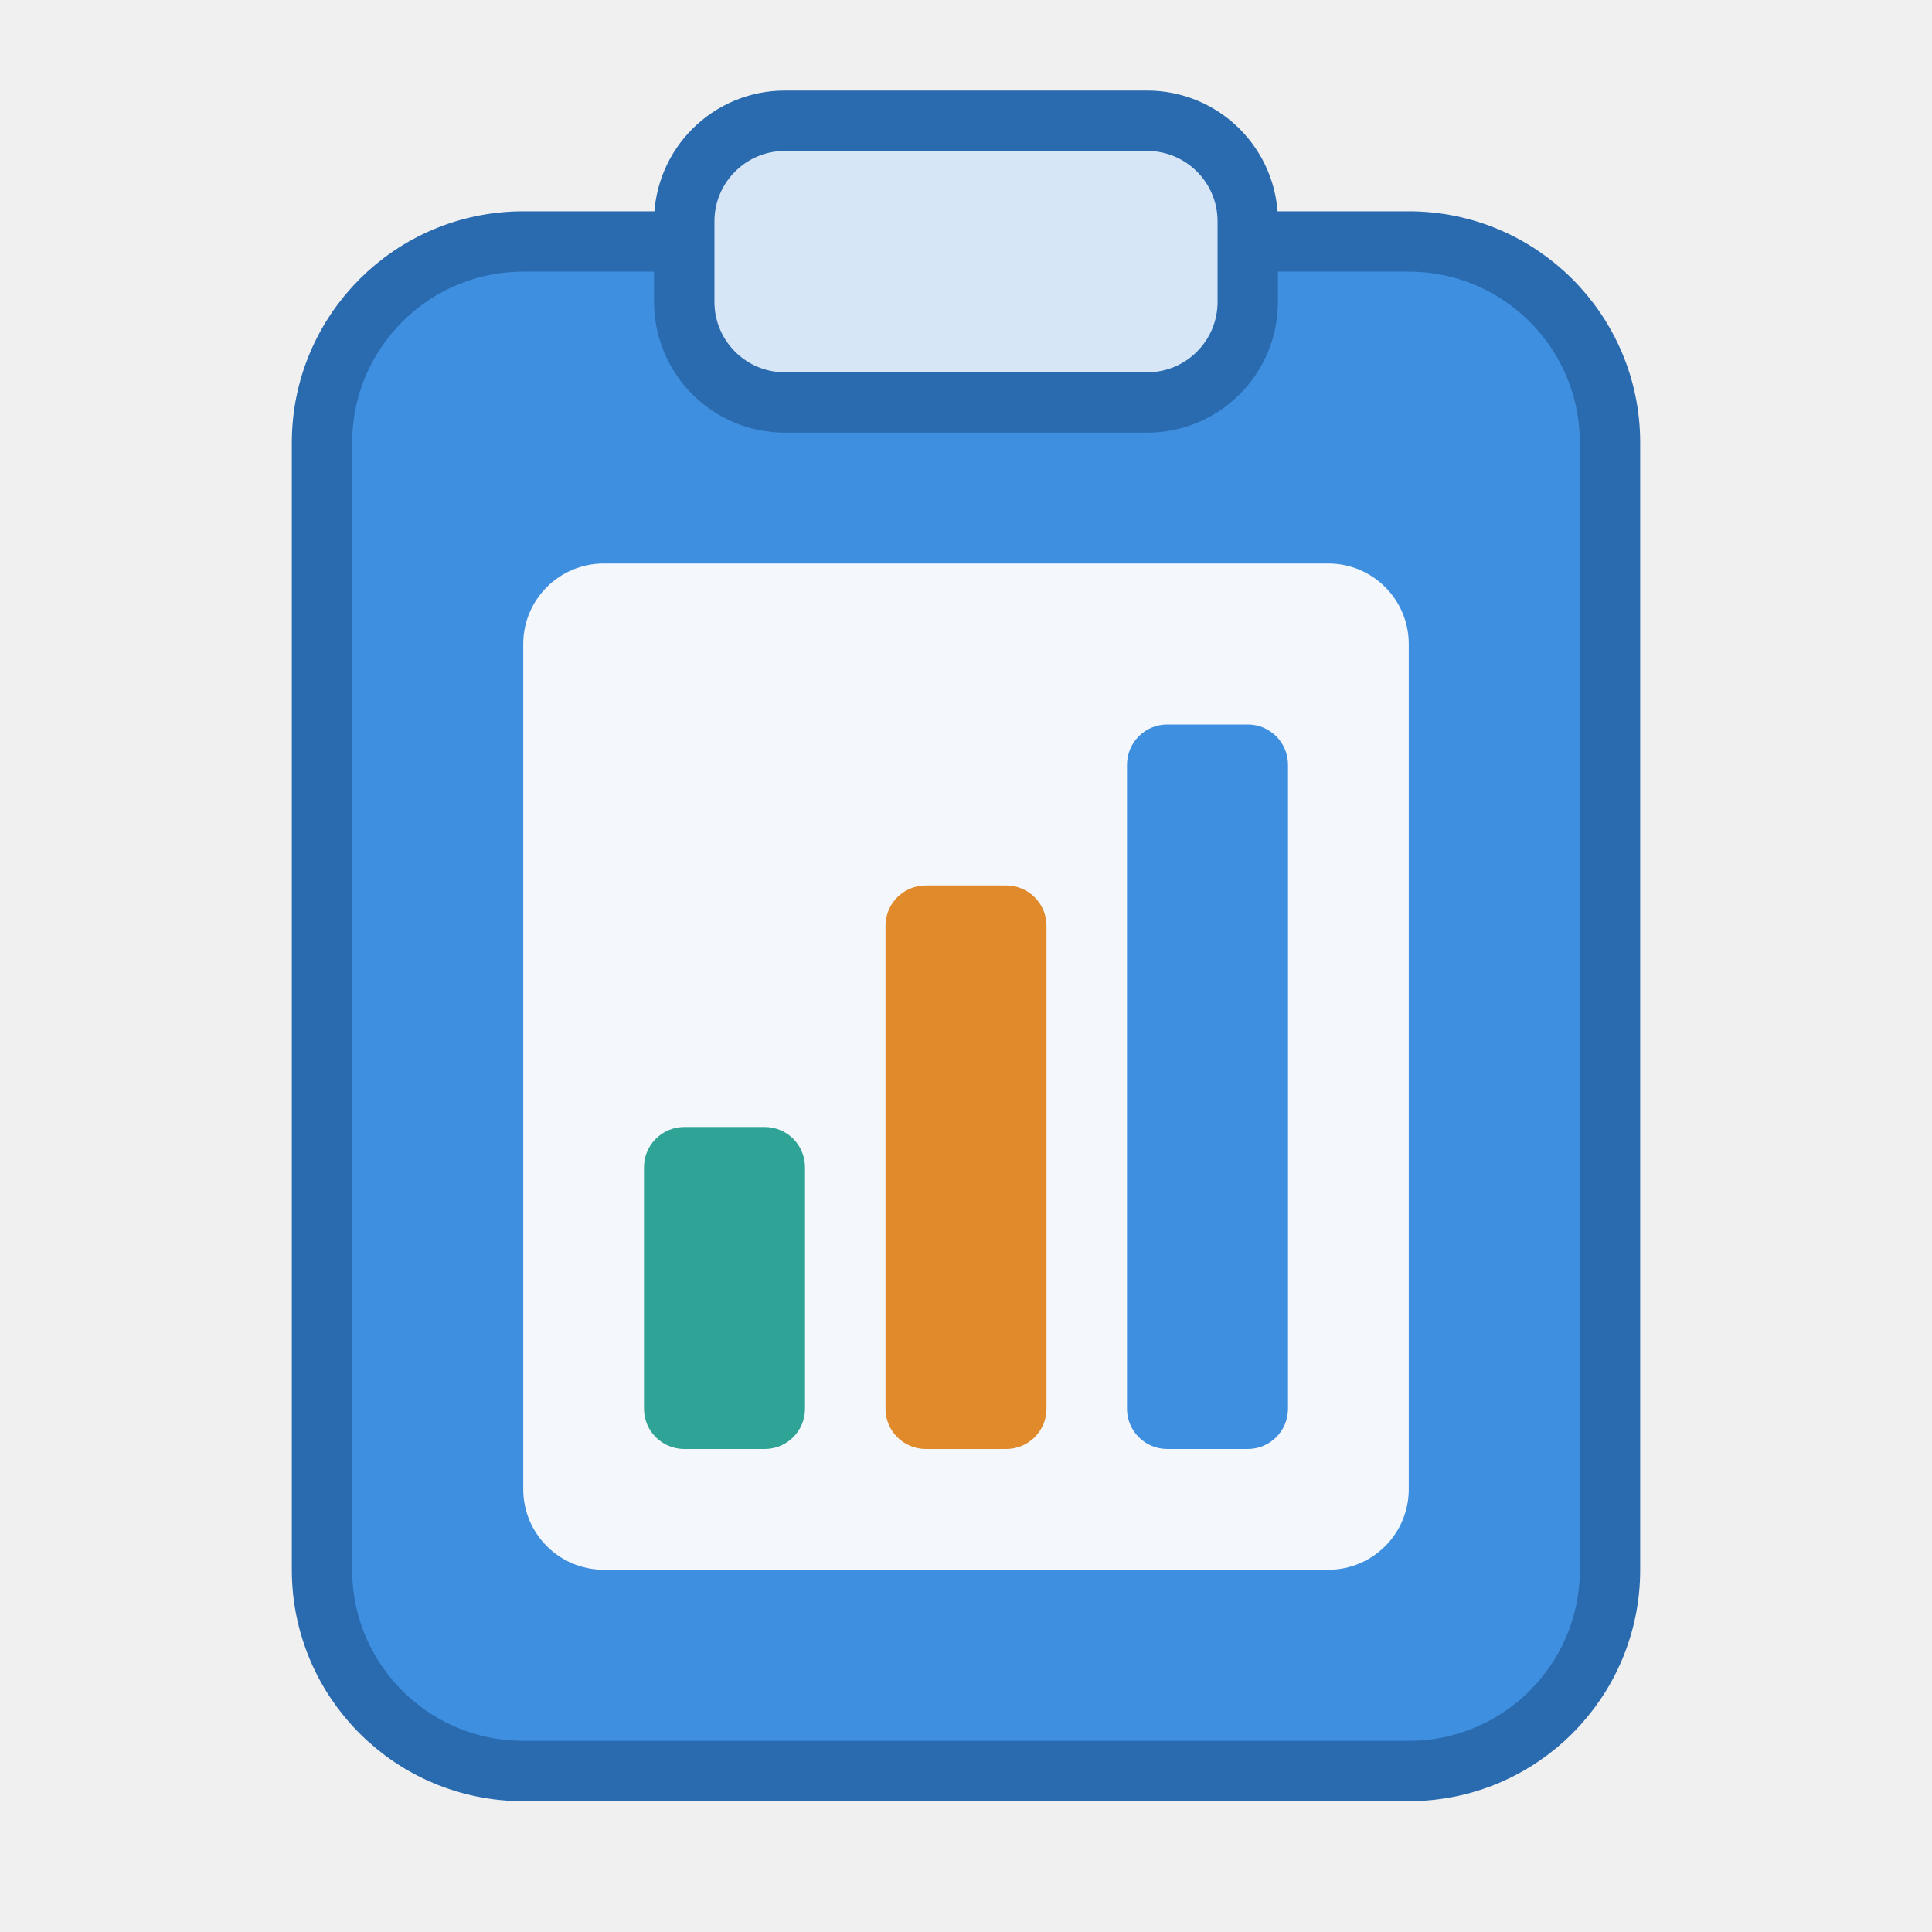
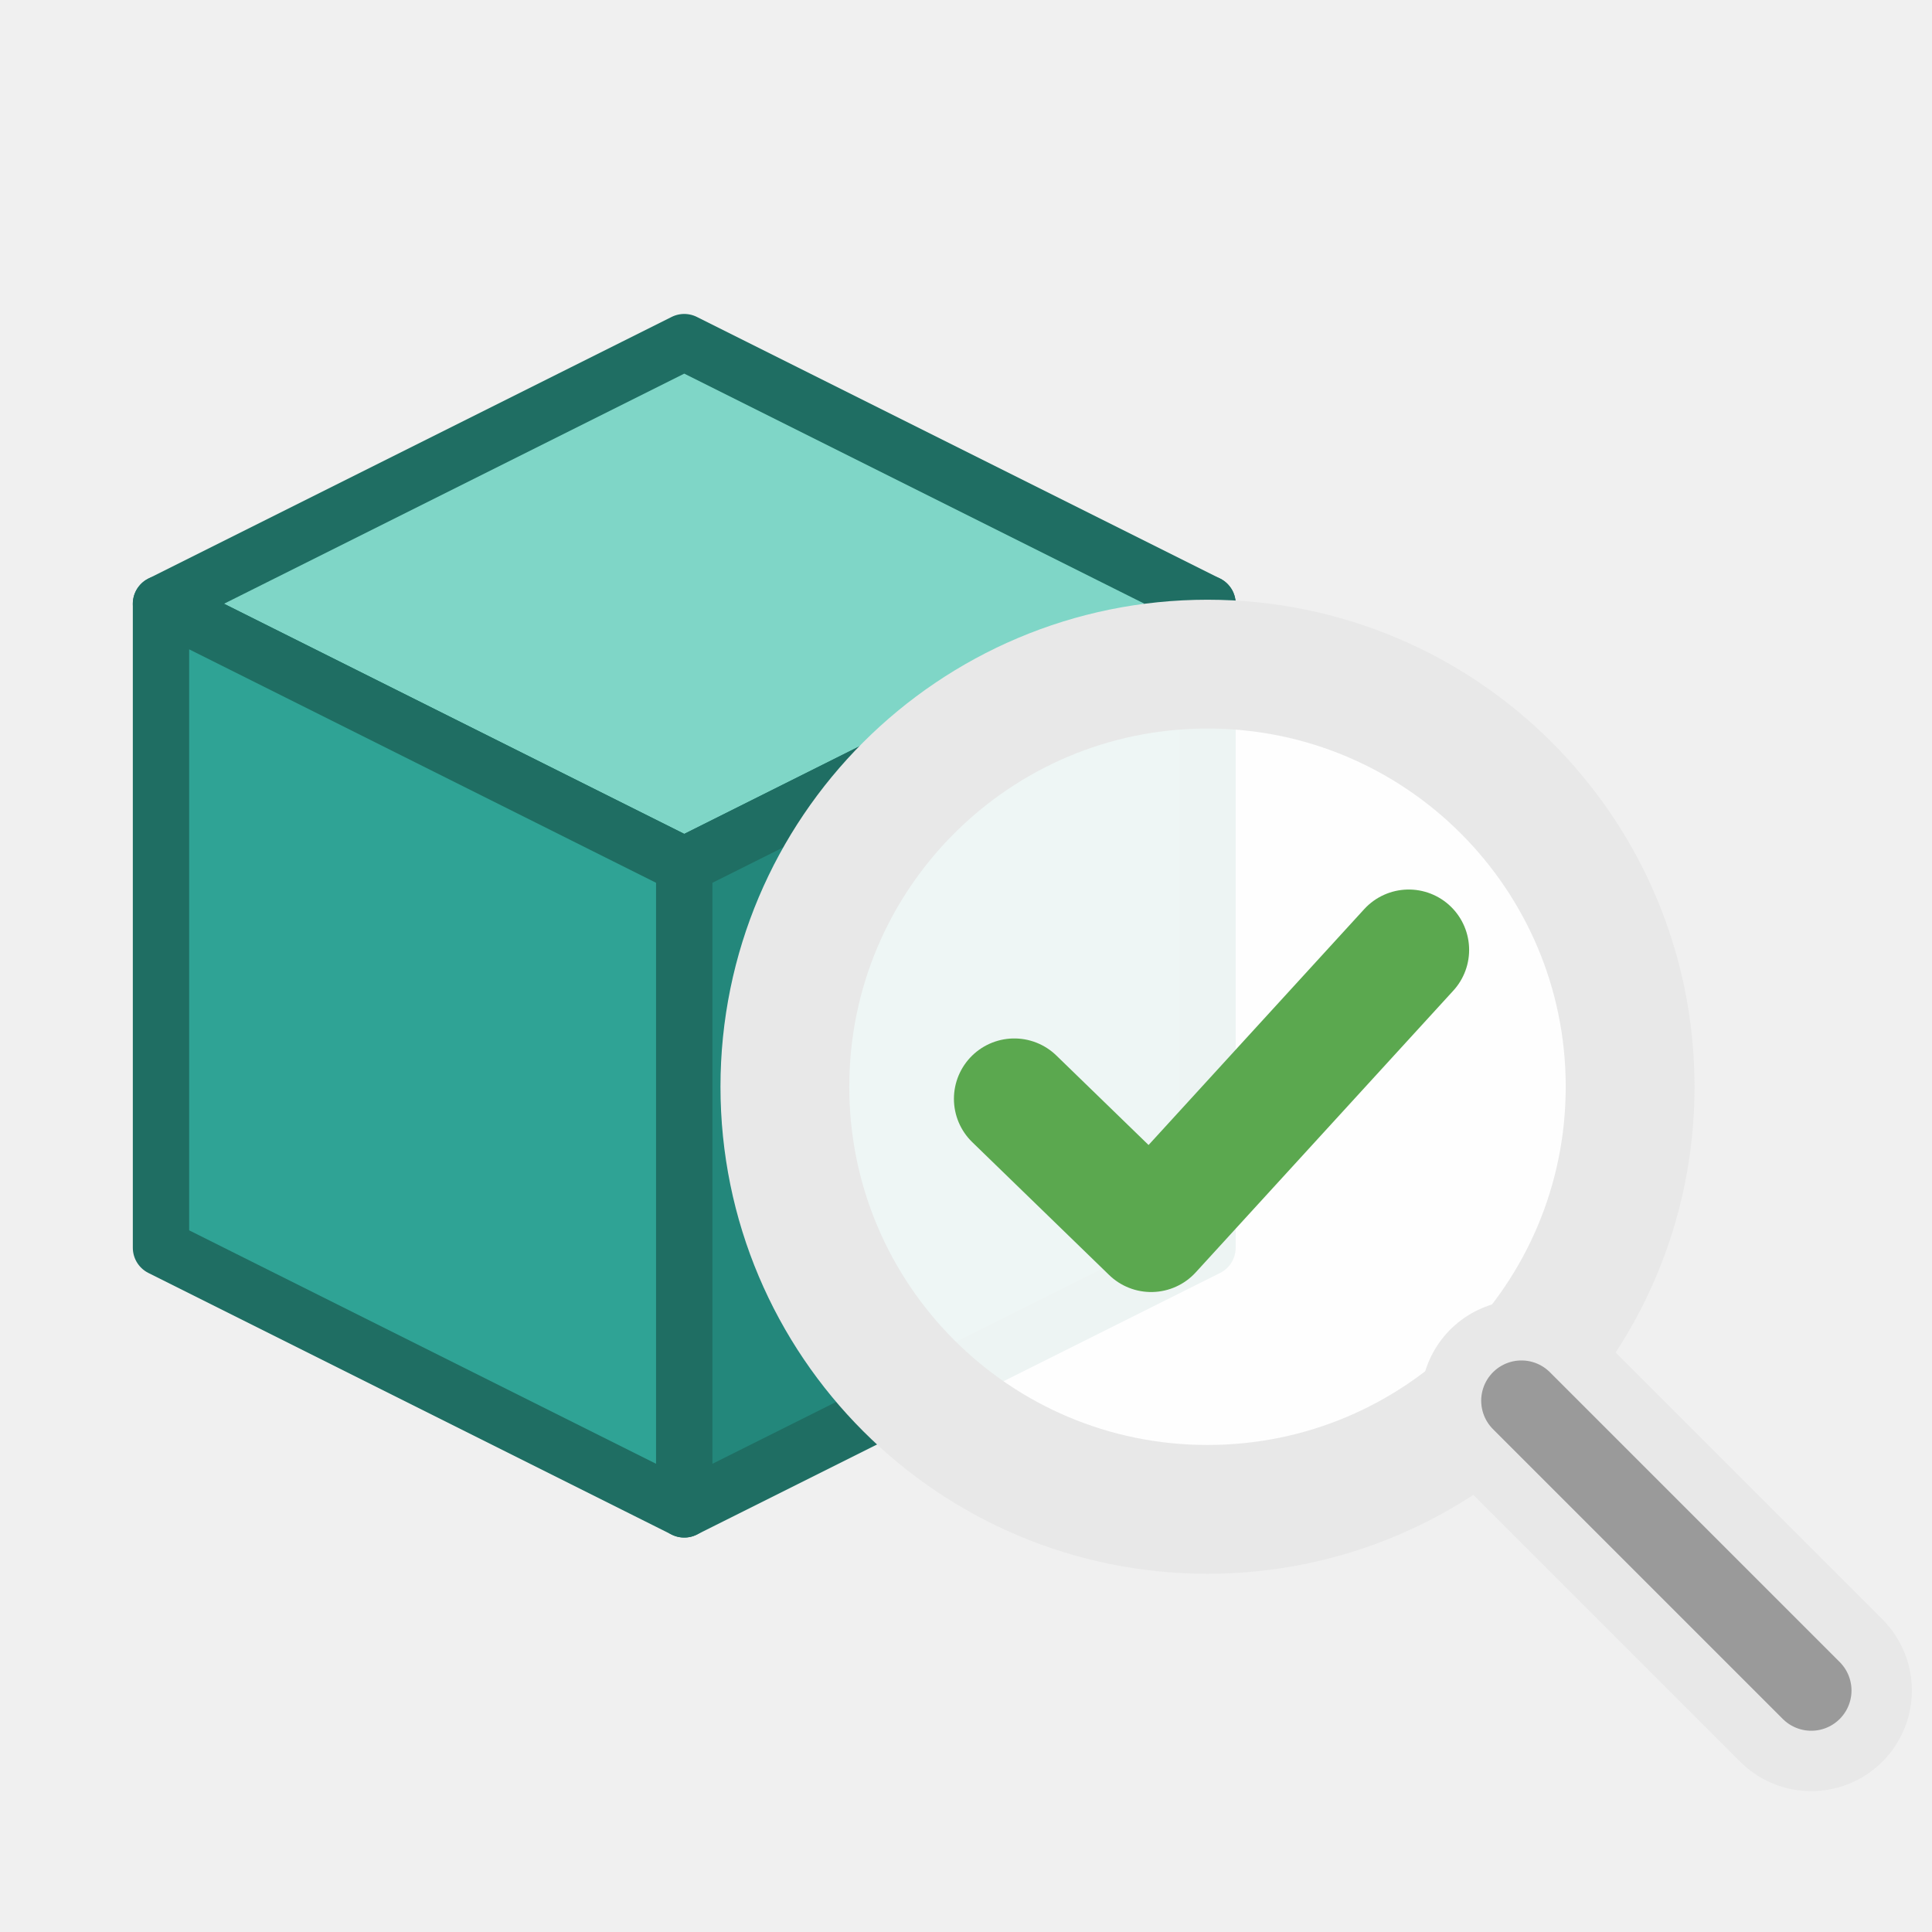
<svg xmlns="http://www.w3.org/2000/svg" viewBox="0 0 48 48">
-   <rect x="8" y="6" width="32" height="38" rx="5" fill="#3f8fe0" stroke="#2a6bb0" stroke-width="1.5" />
-   <rect x="17" y="3" width="14" height="7" rx="2.5" fill="#d7e6f7" stroke="#2a6bb0" stroke-width="1.5" />
-   <rect x="13" y="14" width="22" height="25" rx="2" fill="#f4f8fd" />
-   <rect x="16" y="28" width="4" height="8" rx="1" fill="#2fa395" />
-   <rect x="22" y="22" width="4" height="14" rx="1" fill="#e08a2c" />
-   <rect x="28" y="18" width="4" height="18" rx="1" fill="#3f8fe0" />
+   <g stroke="#1f6e63" stroke-width="1.4" stroke-linejoin="round">
+     <path d="M4 15 L17 8.5 L30 15 L17 21.5 Z" fill="#7fd6c7" />
+     <path d="M4 15 V31 L17 37.5 V21.5 Z" fill="#2fa395" />
+     <path d="M17 21.5 V37.5 L30 31 V15 Z" fill="#23877b" />
+   </g>
+   <circle cx="30" cy="27" r="10.5" fill="#ffffff" fill-opacity="0.92" stroke="#e8e8e8" stroke-width="3.2" />
+   <path d="M25.2 27.3 L28.6 30.6 L35 23.6" fill="none" stroke="#5ba84f" stroke-width="3" stroke-linecap="round" stroke-linejoin="round" />
+   <path d="M37.8 34.8 L45 42" stroke="#e8e8e8" stroke-width="5" stroke-linecap="round" />
+   <path d="M37.8 34.8 L45 42" stroke="#9a9a9a" stroke-width="2" stroke-linecap="round" />
</svg>
